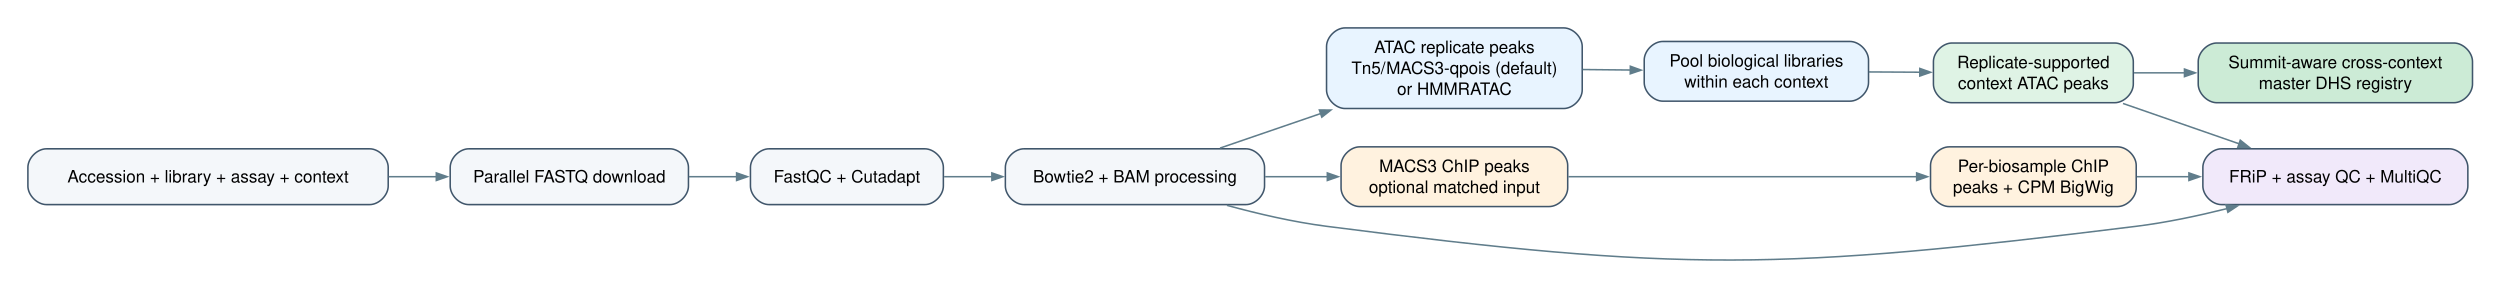
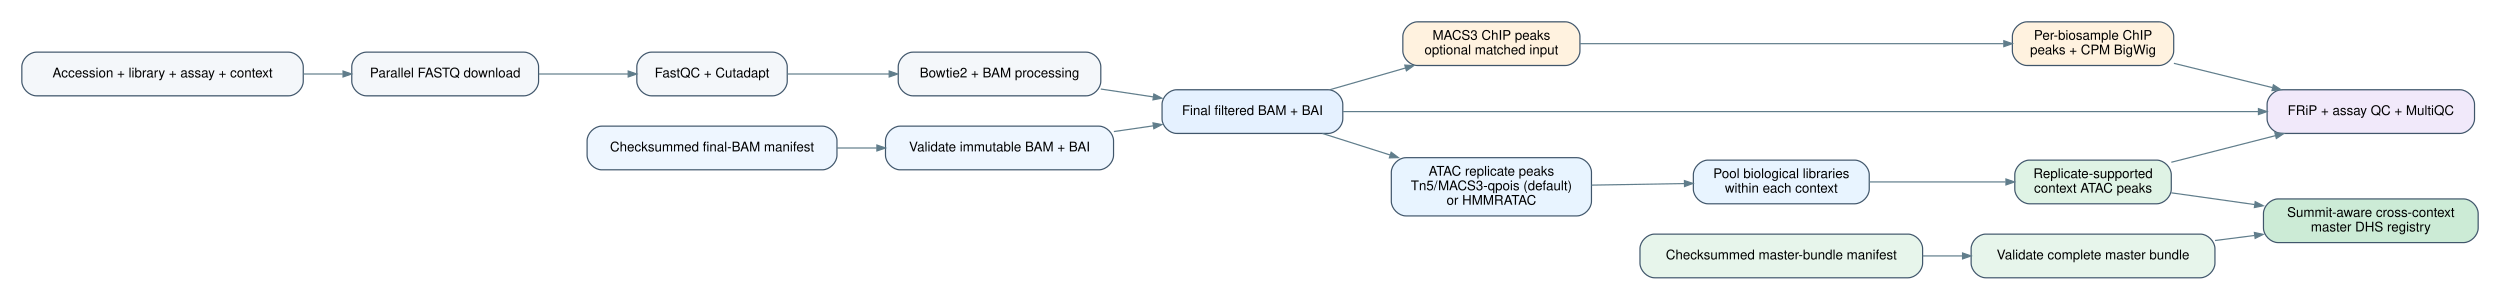
- <svg xmlns="http://www.w3.org/2000/svg" width="1613pt" height="186pt" viewBox="0.00 0.00 1613.00 186.00">
-   <g id="graph0" class="graph" transform="scale(1 1) rotate(0) translate(18 167.84)">
+ <svg xmlns="http://www.w3.org/2000/svg" width="2061pt" height="247pt" viewBox="0.00 0.00 2061.00 247.00">
+   <g id="graph0" class="graph" transform="scale(1 1) rotate(0) translate(18 229)">
    <g id="node1" class="node">
-       <path fill="#f4f7fa" stroke="#40566b" d="M220.47,-71.83C220.47,-71.83 12,-71.83 12,-71.83 6,-71.83 0,-65.83 0,-59.83 0,-59.83 0,-47.83 0,-47.83 0,-41.83 6,-35.83 12,-35.83 12,-35.83 220.47,-35.83 220.47,-35.83 226.47,-35.83 232.47,-41.83 232.47,-47.83 232.47,-47.83 232.47,-59.83 232.47,-59.83 232.47,-65.83 226.47,-71.83 220.47,-71.83" />
-       <text xml:space="preserve" text-anchor="middle" x="116.23" y="-50.13" font-family="Helvetica,sans-Serif" font-size="11.00">Accession + library + assay + context</text>
+       <path fill="#f4f7fa" stroke="#40566b" d="M220,-186C220,-186 12,-186 12,-186 6,-186 0,-180 0,-174 0,-174 0,-162 0,-162 0,-156 6,-150 12,-150 12,-150 220,-150 220,-150 226,-150 232,-156 232,-162 232,-162 232,-174 232,-174 232,-180 226,-186 220,-186" />
+       <text text-anchor="middle" x="116" y="-165.2" font-family="Helvetica,sans-Serif" font-size="11.00">Accession + library + assay + context</text>
    </g>
    <g id="node2" class="node">
-       <path fill="#f4f7fa" stroke="#40566b" d="M414.19,-71.83C414.19,-71.83 284.47,-71.83 284.47,-71.83 278.47,-71.83 272.47,-65.83 272.47,-59.83 272.47,-59.83 272.47,-47.83 272.47,-47.83 272.47,-41.83 278.47,-35.83 284.47,-35.83 284.47,-35.83 414.19,-35.83 414.19,-35.83 420.19,-35.83 426.19,-41.83 426.19,-47.83 426.19,-47.83 426.19,-59.83 426.19,-59.83 426.19,-65.83 420.19,-71.83 414.19,-71.83" />
-       <text xml:space="preserve" text-anchor="middle" x="349.33" y="-50.13" font-family="Helvetica,sans-Serif" font-size="11.00">Parallel FASTQ download</text>
+       <path fill="#f4f7fa" stroke="#40566b" d="M414,-186C414,-186 284,-186 284,-186 278,-186 272,-180 272,-174 272,-174 272,-162 272,-162 272,-156 278,-150 284,-150 284,-150 414,-150 414,-150 420,-150 426,-156 426,-162 426,-162 426,-174 426,-174 426,-180 420,-186 414,-186" />
+       <text text-anchor="middle" x="349" y="-165.2" font-family="Helvetica,sans-Serif" font-size="11.00">Parallel FASTQ download</text>
    </g>
    <g id="edge1" class="edge">
-       <path fill="none" stroke="#607d8b" d="M232.78,-53.83C243.18,-53.83 253.59,-53.83 263.65,-53.83" />
-       <polygon fill="#607d8b" stroke="#607d8b" points="263.51,-56.28 270.51,-53.83 263.51,-51.38 263.51,-56.28" />
+       <path fill="none" stroke="#607d8b" d="M232.16,-168C243.09,-168 254.02,-168 264.56,-168" />
+       <polygon fill="#607d8b" stroke="#607d8b" points="264.8,-170.45 271.8,-168 264.8,-165.55 264.8,-170.45" />
    </g>
    <g id="node3" class="node">
-       <path fill="#f4f7fa" stroke="#40566b" d="M578.66,-71.83C578.66,-71.83 478.19,-71.83 478.19,-71.83 472.19,-71.83 466.19,-65.83 466.19,-59.83 466.19,-59.83 466.19,-47.83 466.19,-47.83 466.19,-41.83 472.19,-35.83 478.19,-35.83 478.19,-35.83 578.66,-35.83 578.66,-35.83 584.66,-35.83 590.66,-41.83 590.66,-47.83 590.66,-47.83 590.66,-59.83 590.66,-59.83 590.66,-65.83 584.66,-71.83 578.66,-71.83" />
-       <text xml:space="preserve" text-anchor="middle" x="528.42" y="-50.13" font-family="Helvetica,sans-Serif" font-size="11.00">FastQC + Cutadapt</text>
+       <path fill="#f4f7fa" stroke="#40566b" d="M619,-186C619,-186 519,-186 519,-186 513,-186 507,-180 507,-174 507,-174 507,-162 507,-162 507,-156 513,-150 519,-150 519,-150 619,-150 619,-150 625,-150 631,-156 631,-162 631,-162 631,-174 631,-174 631,-180 625,-186 619,-186" />
+       <text text-anchor="middle" x="569" y="-165.2" font-family="Helvetica,sans-Serif" font-size="11.00">FastQC + Cutadapt</text>
    </g>
    <g id="edge2" class="edge">
-       <path fill="none" stroke="#607d8b" d="M426.46,-53.83C436.72,-53.83 447.2,-53.83 457.34,-53.83" />
-       <polygon fill="#607d8b" stroke="#607d8b" points="457.25,-56.28 464.25,-53.83 457.25,-51.38 457.25,-56.28" />
+       <path fill="none" stroke="#607d8b" d="M426.25,-168C450.17,-168 476.41,-168 499.75,-168" />
+       <polygon fill="#607d8b" stroke="#607d8b" points="499.89,-170.45 506.89,-168 499.89,-165.55 499.89,-170.45" />
    </g>
    <g id="node4" class="node">
-       <path fill="#f4f7fa" stroke="#40566b" d="M785.88,-71.83C785.88,-71.83 642.66,-71.83 642.66,-71.83 636.66,-71.83 630.66,-65.83 630.66,-59.83 630.66,-59.83 630.66,-47.83 630.66,-47.83 630.66,-41.83 636.66,-35.83 642.66,-35.83 642.66,-35.83 785.88,-35.83 785.88,-35.83 791.88,-35.83 797.88,-41.83 797.88,-47.83 797.88,-47.83 797.88,-59.83 797.88,-59.83 797.88,-65.83 791.88,-71.83 785.88,-71.83" />
-       <text xml:space="preserve" text-anchor="middle" x="714.27" y="-50.13" font-family="Helvetica,sans-Serif" font-size="11.00">Bowtie2 + BAM processing</text>
+       <path fill="#f4f7fa" stroke="#40566b" d="M877.5,-186C877.5,-186 734.5,-186 734.5,-186 728.5,-186 722.5,-180 722.5,-174 722.5,-174 722.5,-162 722.5,-162 722.5,-156 728.5,-150 734.5,-150 734.5,-150 877.5,-150 877.5,-150 883.5,-150 889.5,-156 889.5,-162 889.5,-162 889.5,-174 889.5,-174 889.5,-180 883.5,-186 877.5,-186" />
+       <text text-anchor="middle" x="806" y="-165.2" font-family="Helvetica,sans-Serif" font-size="11.00">Bowtie2 + BAM processing</text>
    </g>
    <g id="edge3" class="edge">
-       <path fill="none" stroke="#607d8b" d="M591.15,-53.83C601.11,-53.83 611.61,-53.83 622.08,-53.83" />
-       <polygon fill="#607d8b" stroke="#607d8b" points="621.96,-56.28 628.96,-53.83 621.96,-51.38 621.96,-56.28" />
+       <path fill="none" stroke="#607d8b" d="M631.13,-168C656.71,-168 686.95,-168 714.98,-168" />
+       <polygon fill="#607d8b" stroke="#607d8b" points="715.06,-170.45 722.06,-168 715.06,-165.55 715.06,-170.45" />
+     </g>
+     <g id="node7" class="node">
+       <path fill="#e5f1ff" stroke="#40566b" d="M1077,-155C1077,-155 952,-155 952,-155 946,-155 940,-149 940,-143 940,-143 940,-131 940,-131 940,-125 946,-119 952,-119 952,-119 1077,-119 1077,-119 1083,-119 1089,-125 1089,-131 1089,-131 1089,-143 1089,-143 1089,-149 1083,-155 1077,-155" />
+       <text text-anchor="middle" x="1014.5" y="-134.2" font-family="Helvetica,sans-Serif" font-size="11.00">Final filtered BAM + BAI</text>
+     </g>
+     <g id="edge4" class="edge">
+       <path fill="none" stroke="#607d8b" d="M889.5,-155.61C903.79,-153.47 918.63,-151.24 932.87,-149.1" />
+       <polygon fill="#607d8b" stroke="#607d8b" points="933.25,-151.52 939.81,-148.06 932.52,-146.68 933.25,-151.52" />
    </g>
    <g id="node5" class="node">
-       <path fill="#e8f4ff" stroke="#40566b" d="M990.85,-149.84C990.85,-149.84 849.88,-149.84 849.88,-149.84 843.88,-149.84 837.88,-143.84 837.88,-137.84 837.88,-137.84 837.88,-109.82 837.88,-109.82 837.88,-103.82 843.88,-97.82 849.88,-97.82 849.88,-97.82 990.85,-97.82 990.85,-97.82 996.85,-97.82 1002.85,-103.82 1002.85,-109.82 1002.85,-109.82 1002.85,-137.84 1002.85,-137.84 1002.85,-143.84 996.85,-149.84 990.85,-149.84" />
-       <text xml:space="preserve" text-anchor="middle" x="920.37" y="-133.63" font-family="Helvetica,sans-Serif" font-size="11.00">ATAC replicate peaks</text>
-       <text xml:space="preserve" text-anchor="middle" x="920.37" y="-120.13" font-family="Helvetica,sans-Serif" font-size="11.00">Tn5/MACS3-qpois (default)</text>
-       <text xml:space="preserve" text-anchor="middle" x="920.37" y="-106.63" font-family="Helvetica,sans-Serif" font-size="11.00">or HMMRATAC</text>
+       <path fill="#eef6ff" stroke="#40566b" d="M660,-125C660,-125 478,-125 478,-125 472,-125 466,-119 466,-113 466,-113 466,-101 466,-101 466,-95 472,-89 478,-89 478,-89 660,-89 660,-89 666,-89 672,-95 672,-101 672,-101 672,-113 672,-113 672,-119 666,-125 660,-125" />
+       <text text-anchor="middle" x="569" y="-104.2" font-family="Helvetica,sans-Serif" font-size="11.00">Checksummed final-BAM manifest</text>
    </g>
-     <g id="edge4" class="edge">
-       <path fill="none" stroke="#607d8b" d="M769.16,-72.31C789.04,-79.13 812.08,-87.04 834.06,-94.57" />
-       <polygon fill="#607d8b" stroke="#607d8b" points="833.25,-96.89 840.67,-96.84 834.84,-92.25 833.25,-96.89" />
+     <g id="node6" class="node">
+       <path fill="#eef6ff" stroke="#40566b" d="M888,-125C888,-125 724,-125 724,-125 718,-125 712,-119 712,-113 712,-113 712,-101 712,-101 712,-95 718,-89 724,-89 724,-89 888,-89 888,-89 894,-89 900,-95 900,-101 900,-101 900,-113 900,-113 900,-119 894,-125 888,-125" />
+       <text text-anchor="middle" x="806" y="-104.2" font-family="Helvetica,sans-Serif" font-size="11.00">Validate immutable BAM + BAI</text>
+     </g>
+     <g id="edge5" class="edge">
+       <path fill="none" stroke="#607d8b" d="M672.05,-107C682.92,-107 693.97,-107 704.82,-107" />
+       <polygon fill="#607d8b" stroke="#607d8b" points="704.92,-109.45 711.92,-107 704.92,-104.55 704.92,-109.45" />
+     </g>
+     <g id="edge6" class="edge">
+       <path fill="none" stroke="#607d8b" d="M900.28,-120.55C911.15,-122.13 922.17,-123.73 932.86,-125.28" />
+       <polygon fill="#607d8b" stroke="#607d8b" points="932.54,-127.71 939.82,-126.3 933.25,-122.87 932.54,-127.71" />
+     </g>
+     <g id="node8" class="node">
+       <path fill="#e8f4ff" stroke="#40566b" d="M1282,-99C1282,-99 1141,-99 1141,-99 1135,-99 1129,-93 1129,-87 1129,-87 1129,-63 1129,-63 1129,-57 1135,-51 1141,-51 1141,-51 1282,-51 1282,-51 1288,-51 1294,-57 1294,-63 1294,-63 1294,-87 1294,-87 1294,-93 1288,-99 1282,-99" />
+       <text text-anchor="middle" x="1211.5" y="-84.2" font-family="Helvetica,sans-Serif" font-size="11.00">ATAC replicate peaks</text>
+       <text text-anchor="middle" x="1211.5" y="-72.2" font-family="Helvetica,sans-Serif" font-size="11.00">Tn5/MACS3-qpois (default)</text>
+       <text text-anchor="middle" x="1211.5" y="-60.2" font-family="Helvetica,sans-Serif" font-size="11.00">or HMMRATAC</text>
+     </g>
+     <g id="edge7" class="edge">
+       <path fill="none" stroke="#607d8b" d="M1072.16,-118.98C1089.59,-113.44 1109.14,-107.23 1127.93,-101.25" />
+       <polygon fill="#607d8b" stroke="#607d8b" points="1128.89,-103.52 1134.82,-99.06 1127.4,-98.85 1128.89,-103.52" />
+     </g>
+     <g id="node14" class="node">
+       <path fill="#fff2df" stroke="#40566b" d="M1272.5,-211C1272.5,-211 1150.5,-211 1150.5,-211 1144.5,-211 1138.5,-205 1138.5,-199 1138.5,-199 1138.5,-187 1138.5,-187 1138.5,-181 1144.5,-175 1150.5,-175 1150.5,-175 1272.5,-175 1272.5,-175 1278.5,-175 1284.5,-181 1284.5,-187 1284.5,-187 1284.5,-199 1284.5,-199 1284.5,-205 1278.5,-211 1272.5,-211" />
+       <text text-anchor="middle" x="1211.5" y="-196.2" font-family="Helvetica,sans-Serif" font-size="11.00">MACS3 ChIP peaks</text>
+       <text text-anchor="middle" x="1211.5" y="-184.2" font-family="Helvetica,sans-Serif" font-size="11.00">optional matched input</text>
+     </g>
+     <g id="edge11" class="edge">
+       <path fill="none" stroke="#607d8b" d="M1078.27,-155.03C1098.18,-160.74 1120.31,-167.1 1140.68,-172.95" />
+       <polygon fill="#607d8b" stroke="#607d8b" points="1140.11,-175.33 1147.51,-174.91 1141.46,-170.62 1140.11,-175.33" />
+     </g>
+     <g id="node16" class="node">
+       <path fill="#f1e9fa" stroke="#40566b" d="M2010,-155C2010,-155 1863,-155 1863,-155 1857,-155 1851,-149 1851,-143 1851,-143 1851,-131 1851,-131 1851,-125 1857,-119 1863,-119 1863,-119 2010,-119 2010,-119 2016,-119 2022,-125 2022,-131 2022,-131 2022,-143 2022,-143 2022,-149 2016,-155 2010,-155" />
+       <text text-anchor="middle" x="1936.5" y="-134.2" font-family="Helvetica,sans-Serif" font-size="11.00">FRiP + assay QC + MultiQC</text>
+     </g>
+     <g id="edge13" class="edge">
+       <path fill="none" stroke="#607d8b" d="M1089.23,-137C1255.86,-137 1661.11,-137 1843.67,-137" />
+       <polygon fill="#607d8b" stroke="#607d8b" points="1843.87,-139.45 1850.87,-137 1843.87,-134.55 1843.87,-139.45" />
    </g>
    <g id="node9" class="node">
-       <path fill="#fff2df" stroke="#40566b" d="M981.48,-73.09C981.48,-73.09 859.25,-73.09 859.25,-73.09 853.25,-73.09 847.25,-67.09 847.25,-61.09 847.25,-61.09 847.25,-46.57 847.25,-46.57 847.25,-40.57 853.25,-34.57 859.25,-34.57 859.25,-34.57 981.48,-34.57 981.48,-34.57 987.48,-34.57 993.48,-40.57 993.48,-46.57 993.48,-46.57 993.48,-61.09 993.48,-61.09 993.48,-67.09 987.48,-73.09 981.48,-73.09" />
-       <text xml:space="preserve" text-anchor="middle" x="920.37" y="-56.88" font-family="Helvetica,sans-Serif" font-size="11.00">MACS3 ChIP peaks</text>
-       <text xml:space="preserve" text-anchor="middle" x="920.37" y="-43.38" font-family="Helvetica,sans-Serif" font-size="11.00">optional matched input</text>
+       <path fill="#e8f4ff" stroke="#40566b" d="M1511,-97C1511,-97 1390,-97 1390,-97 1384,-97 1378,-91 1378,-85 1378,-85 1378,-73 1378,-73 1378,-67 1384,-61 1390,-61 1390,-61 1511,-61 1511,-61 1517,-61 1523,-67 1523,-73 1523,-73 1523,-85 1523,-85 1523,-91 1517,-97 1511,-97" />
+       <text text-anchor="middle" x="1450.5" y="-82.2" font-family="Helvetica,sans-Serif" font-size="11.00">Pool biological libraries</text>
+       <text text-anchor="middle" x="1450.5" y="-70.2" font-family="Helvetica,sans-Serif" font-size="11.00">within each context</text>
    </g>
    <g id="edge8" class="edge">
-       <path fill="none" stroke="#607d8b" d="M798.28,-53.83C811.63,-53.83 825.42,-53.83 838.71,-53.83" />
-       <polygon fill="#607d8b" stroke="#607d8b" points="838.39,-56.28 845.39,-53.83 838.39,-51.38 838.39,-56.28" />
+       <path fill="none" stroke="#607d8b" d="M1294.06,-76.38C1318.8,-76.79 1345.93,-77.25 1370.5,-77.67" />
+       <polygon fill="#607d8b" stroke="#607d8b" points="1370.65,-80.12 1377.69,-77.79 1370.73,-75.22 1370.65,-80.12" />
+     </g>
+     <g id="node10" class="node">
+       <path fill="#dff3e5" stroke="#40566b" d="M1760,-97C1760,-97 1655,-97 1655,-97 1649,-97 1643,-91 1643,-85 1643,-85 1643,-73 1643,-73 1643,-67 1649,-61 1655,-61 1655,-61 1760,-61 1760,-61 1766,-61 1772,-67 1772,-73 1772,-73 1772,-85 1772,-85 1772,-91 1766,-97 1760,-97" />
+       <text text-anchor="middle" x="1707.5" y="-82.2" font-family="Helvetica,sans-Serif" font-size="11.00">Replicate-supported</text>
+       <text text-anchor="middle" x="1707.5" y="-70.2" font-family="Helvetica,sans-Serif" font-size="11.00">context ATAC peaks</text>
+     </g>
+     <g id="edge9" class="edge">
+       <path fill="none" stroke="#607d8b" d="M1523.21,-79C1558.28,-79 1600.36,-79 1635.36,-79" />
+       <polygon fill="#607d8b" stroke="#607d8b" points="1635.71,-81.45 1642.71,-79 1635.71,-76.55 1635.71,-81.45" />
    </g>
    <g id="node11" class="node">
-       <path fill="#f1e9fa" stroke="#40566b" d="M1562.26,-71.83C1562.26,-71.83 1415.29,-71.83 1415.29,-71.83 1409.29,-71.83 1403.29,-65.83 1403.29,-59.83 1403.29,-59.83 1403.29,-47.83 1403.29,-47.83 1403.29,-41.83 1409.29,-35.83 1415.29,-35.83 1415.29,-35.83 1562.26,-35.83 1562.26,-35.83 1568.26,-35.83 1574.26,-41.83 1574.26,-47.83 1574.26,-47.83 1574.26,-59.83 1574.26,-59.83 1574.26,-65.83 1568.26,-71.83 1562.26,-71.83" />
-       <text xml:space="preserve" text-anchor="middle" x="1488.78" y="-50.13" font-family="Helvetica,sans-Serif" font-size="11.00">FRiP + assay QC + MultiQC</text>
+       <path fill="#ccebd6" stroke="#40566b" d="M2013,-65C2013,-65 1860,-65 1860,-65 1854,-65 1848,-59 1848,-53 1848,-53 1848,-41 1848,-41 1848,-35 1854,-29 1860,-29 1860,-29 2013,-29 2013,-29 2019,-29 2025,-35 2025,-41 2025,-41 2025,-53 2025,-53 2025,-59 2019,-65 2013,-65" />
+       <text text-anchor="middle" x="1936.5" y="-50.2" font-family="Helvetica,sans-Serif" font-size="11.00">Summit-aware cross-context</text>
+       <text text-anchor="middle" x="1936.5" y="-38.2" font-family="Helvetica,sans-Serif" font-size="11.00">master DHS registry</text>
    </g>
    <g id="edge10" class="edge">
-       <path fill="none" stroke="#607d8b" d="M773.61,-35.36C793.75,-29.85 816.61,-24.56 837.88,-21.83 1068.17,7.73 1129.86,6.65 1360.29,-21.83 1379.52,-24.21 1400.03,-28.53 1418.84,-33.24" />
-       <polygon fill="#607d8b" stroke="#607d8b" points="1418.22,-35.61 1425.61,-34.98 1419.44,-30.87 1418.22,-35.61" />
+       <path fill="none" stroke="#607d8b" d="M1772.03,-70.04C1793.31,-67.04 1817.51,-63.63 1840.65,-60.37" />
+       <polygon fill="#607d8b" stroke="#607d8b" points="1841.21,-62.77 1847.8,-59.36 1840.52,-57.91 1841.21,-62.77" />
    </g>
-     <g id="node6" class="node">
-       <path fill="#e8f4ff" stroke="#40566b" d="M1175.57,-141.09C1175.57,-141.09 1054.85,-141.09 1054.85,-141.09 1048.85,-141.09 1042.85,-135.09 1042.85,-129.09 1042.85,-129.09 1042.85,-114.57 1042.85,-114.57 1042.85,-108.57 1048.85,-102.57 1054.85,-102.57 1054.85,-102.57 1175.57,-102.57 1175.57,-102.57 1181.57,-102.57 1187.57,-108.57 1187.57,-114.57 1187.57,-114.57 1187.57,-129.09 1187.57,-129.09 1187.57,-135.09 1181.57,-141.09 1175.57,-141.09" />
-       <text xml:space="preserve" text-anchor="middle" x="1115.21" y="-124.88" font-family="Helvetica,sans-Serif" font-size="11.00">Pool biological libraries</text>
-       <text xml:space="preserve" text-anchor="middle" x="1115.21" y="-111.38" font-family="Helvetica,sans-Serif" font-size="11.00">within each context</text>
+     <g id="edge14" class="edge">
+       <path fill="none" stroke="#607d8b" d="M1772.03,-95.23C1798.64,-102.03 1829.81,-110 1857.76,-117.14" />
+       <polygon fill="#607d8b" stroke="#607d8b" points="1857.41,-119.58 1864.8,-118.93 1858.62,-114.83 1857.41,-119.58" />
    </g>
-     <g id="edge5" class="edge">
-       <path fill="none" stroke="#607d8b" d="M1003.15,-122.98C1013.33,-122.88 1023.74,-122.77 1033.91,-122.66" />
-       <polygon fill="#607d8b" stroke="#607d8b" points="1033.89,-125.11 1040.86,-122.59 1033.84,-120.21 1033.89,-125.11" />
+     <g id="node12" class="node">
+       <path fill="#e7f5eb" stroke="#40566b" d="M1555,-36C1555,-36 1346,-36 1346,-36 1340,-36 1334,-30 1334,-24 1334,-24 1334,-12 1334,-12 1334,-6 1340,0 1346,0 1346,0 1555,0 1555,0 1561,0 1567,-6 1567,-12 1567,-12 1567,-24 1567,-24 1567,-30 1561,-36 1555,-36" />
+       <text text-anchor="middle" x="1450.5" y="-15.2" font-family="Helvetica,sans-Serif" font-size="11.00">Checksummed master-bundle manifest</text>
    </g>
-     <g id="node7" class="node">
-       <path fill="#dff3e5" stroke="#40566b" d="M1346.41,-140.09C1346.41,-140.09 1241.45,-140.09 1241.45,-140.09 1235.45,-140.09 1229.45,-134.09 1229.45,-128.09 1229.45,-128.09 1229.45,-113.57 1229.45,-113.57 1229.45,-107.57 1235.45,-101.57 1241.45,-101.57 1241.45,-101.57 1346.41,-101.57 1346.41,-101.57 1352.41,-101.57 1358.41,-107.57 1358.41,-113.57 1358.41,-113.57 1358.41,-128.09 1358.41,-128.09 1358.41,-134.09 1352.41,-140.09 1346.41,-140.09" />
-       <text xml:space="preserve" text-anchor="middle" x="1293.93" y="-123.88" font-family="Helvetica,sans-Serif" font-size="11.00">Replicate-supported</text>
-       <text xml:space="preserve" text-anchor="middle" x="1293.93" y="-110.38" font-family="Helvetica,sans-Serif" font-size="11.00">context ATAC peaks</text>
+     <g id="node13" class="node">
+       <path fill="#e7f5eb" stroke="#40566b" d="M1796,-36C1796,-36 1619,-36 1619,-36 1613,-36 1607,-30 1607,-24 1607,-24 1607,-12 1607,-12 1607,-6 1613,0 1619,0 1619,0 1796,0 1796,0 1802,0 1808,-6 1808,-12 1808,-12 1808,-24 1808,-24 1808,-30 1802,-36 1796,-36" />
+       <text text-anchor="middle" x="1707.5" y="-15.2" font-family="Helvetica,sans-Serif" font-size="11.00">Validate complete master bundle</text>
    </g>
-     <g id="edge6" class="edge">
-       <path fill="none" stroke="#607d8b" d="M1187.83,-121.43C1198.74,-121.36 1209.99,-121.3 1220.9,-121.24" />
-       <polygon fill="#607d8b" stroke="#607d8b" points="1220.67,-123.69 1227.66,-121.2 1220.64,-118.79 1220.67,-123.69" />
+     <g id="edge16" class="edge">
+       <path fill="none" stroke="#607d8b" d="M1567.06,-18C1577.98,-18 1589.02,-18 1599.85,-18" />
+       <polygon fill="#607d8b" stroke="#607d8b" points="1599.93,-20.45 1606.93,-18 1599.93,-15.55 1599.93,-20.45" />
    </g>
-     <g id="node8" class="node">
-       <path fill="#ccebd6" stroke="#40566b" d="M1565.26,-140.09C1565.26,-140.09 1412.29,-140.09 1412.29,-140.09 1406.29,-140.09 1400.29,-134.09 1400.29,-128.09 1400.29,-128.09 1400.29,-113.57 1400.29,-113.57 1400.29,-107.57 1406.29,-101.57 1412.29,-101.57 1412.29,-101.57 1565.26,-101.57 1565.26,-101.57 1571.26,-101.57 1577.26,-107.57 1577.26,-113.57 1577.26,-113.57 1577.26,-128.09 1577.26,-128.09 1577.26,-134.09 1571.26,-140.09 1565.26,-140.09" />
-       <text xml:space="preserve" text-anchor="middle" x="1488.78" y="-123.88" font-family="Helvetica,sans-Serif" font-size="11.00">Summit-aware cross-context</text>
-       <text xml:space="preserve" text-anchor="middle" x="1488.78" y="-110.38" font-family="Helvetica,sans-Serif" font-size="11.00">master DHS registry</text>
+     <g id="edge17" class="edge">
+       <path fill="none" stroke="#607d8b" d="M1808.07,-30.72C1818.91,-32.11 1829.93,-33.51 1840.72,-34.89" />
+       <polygon fill="#607d8b" stroke="#607d8b" points="1840.52,-37.34 1847.77,-35.79 1841.14,-32.47 1840.52,-37.34" />
    </g>
-     <g id="edge7" class="edge">
-       <path fill="none" stroke="#607d8b" d="M1358.88,-120.83C1369.36,-120.83 1380.43,-120.83 1391.49,-120.83" />
-       <polygon fill="#607d8b" stroke="#607d8b" points="1391.42,-123.28 1398.42,-120.83 1391.42,-118.38 1391.42,-123.28" />
-     </g>
-     <g id="edge11" class="edge">
-       <path fill="none" stroke="#607d8b" d="M1351.75,-101.09C1375.3,-92.91 1402.68,-83.4 1426.67,-75.06" />
-       <polygon fill="#607d8b" stroke="#607d8b" points="1427.43,-77.39 1433.23,-72.78 1425.82,-72.76 1427.43,-77.39" />
-     </g>
-     <g id="node10" class="node">
-       <path fill="#fff2df" stroke="#40566b" d="M1348.29,-73.09C1348.29,-73.09 1239.57,-73.09 1239.57,-73.09 1233.57,-73.09 1227.57,-67.09 1227.57,-61.09 1227.57,-61.09 1227.57,-46.57 1227.57,-46.57 1227.57,-40.57 1233.57,-34.57 1239.57,-34.57 1239.57,-34.57 1348.29,-34.57 1348.29,-34.57 1354.29,-34.57 1360.29,-40.57 1360.29,-46.57 1360.29,-46.57 1360.29,-61.09 1360.29,-61.09 1360.29,-67.09 1354.29,-73.09 1348.29,-73.09" />
-       <text xml:space="preserve" text-anchor="middle" x="1293.93" y="-56.88" font-family="Helvetica,sans-Serif" font-size="11.00">Per-biosample ChIP</text>
-       <text xml:space="preserve" text-anchor="middle" x="1293.93" y="-43.38" font-family="Helvetica,sans-Serif" font-size="11.00">peaks + CPM BigWig</text>
-     </g>
-     <g id="edge9" class="edge">
-       <path fill="none" stroke="#607d8b" d="M993.89,-53.83C1058.8,-53.83 1153.54,-53.83 1218.91,-53.83" />
-       <polygon fill="#607d8b" stroke="#607d8b" points="1218.62,-56.28 1225.62,-53.83 1218.62,-51.38 1218.62,-56.28" />
+     <g id="node15" class="node">
+       <path fill="#fff2df" stroke="#40566b" d="M1762,-211C1762,-211 1653,-211 1653,-211 1647,-211 1641,-205 1641,-199 1641,-199 1641,-187 1641,-187 1641,-181 1647,-175 1653,-175 1653,-175 1762,-175 1762,-175 1768,-175 1774,-181 1774,-187 1774,-187 1774,-199 1774,-199 1774,-205 1768,-211 1762,-211" />
+       <text text-anchor="middle" x="1707.5" y="-196.2" font-family="Helvetica,sans-Serif" font-size="11.00">Per-biosample ChIP</text>
+       <text text-anchor="middle" x="1707.5" y="-184.2" font-family="Helvetica,sans-Serif" font-size="11.00">peaks + CPM BigWig</text>
    </g>
    <g id="edge12" class="edge">
-       <path fill="none" stroke="#607d8b" d="M1360.76,-53.83C1371.64,-53.83 1383.11,-53.83 1394.52,-53.83" />
-       <polygon fill="#607d8b" stroke="#607d8b" points="1394.3,-56.28 1401.3,-53.83 1394.3,-51.38 1394.3,-56.28" />
+       <path fill="none" stroke="#607d8b" d="M1284.6,-193C1378.03,-193 1540.05,-193 1633.79,-193" />
+       <polygon fill="#607d8b" stroke="#607d8b" points="1633.97,-195.45 1640.97,-193 1633.97,-190.55 1633.97,-195.45" />
+     </g>
+     <g id="edge15" class="edge">
+       <path fill="none" stroke="#607d8b" d="M1774.16,-176.8C1799.52,-170.55 1828.78,-163.33 1855.37,-156.77" />
+       <polygon fill="#607d8b" stroke="#607d8b" points="1856.21,-159.08 1862.42,-155.03 1855.04,-154.33 1856.21,-159.08" />
    </g>
  </g>
</svg>
